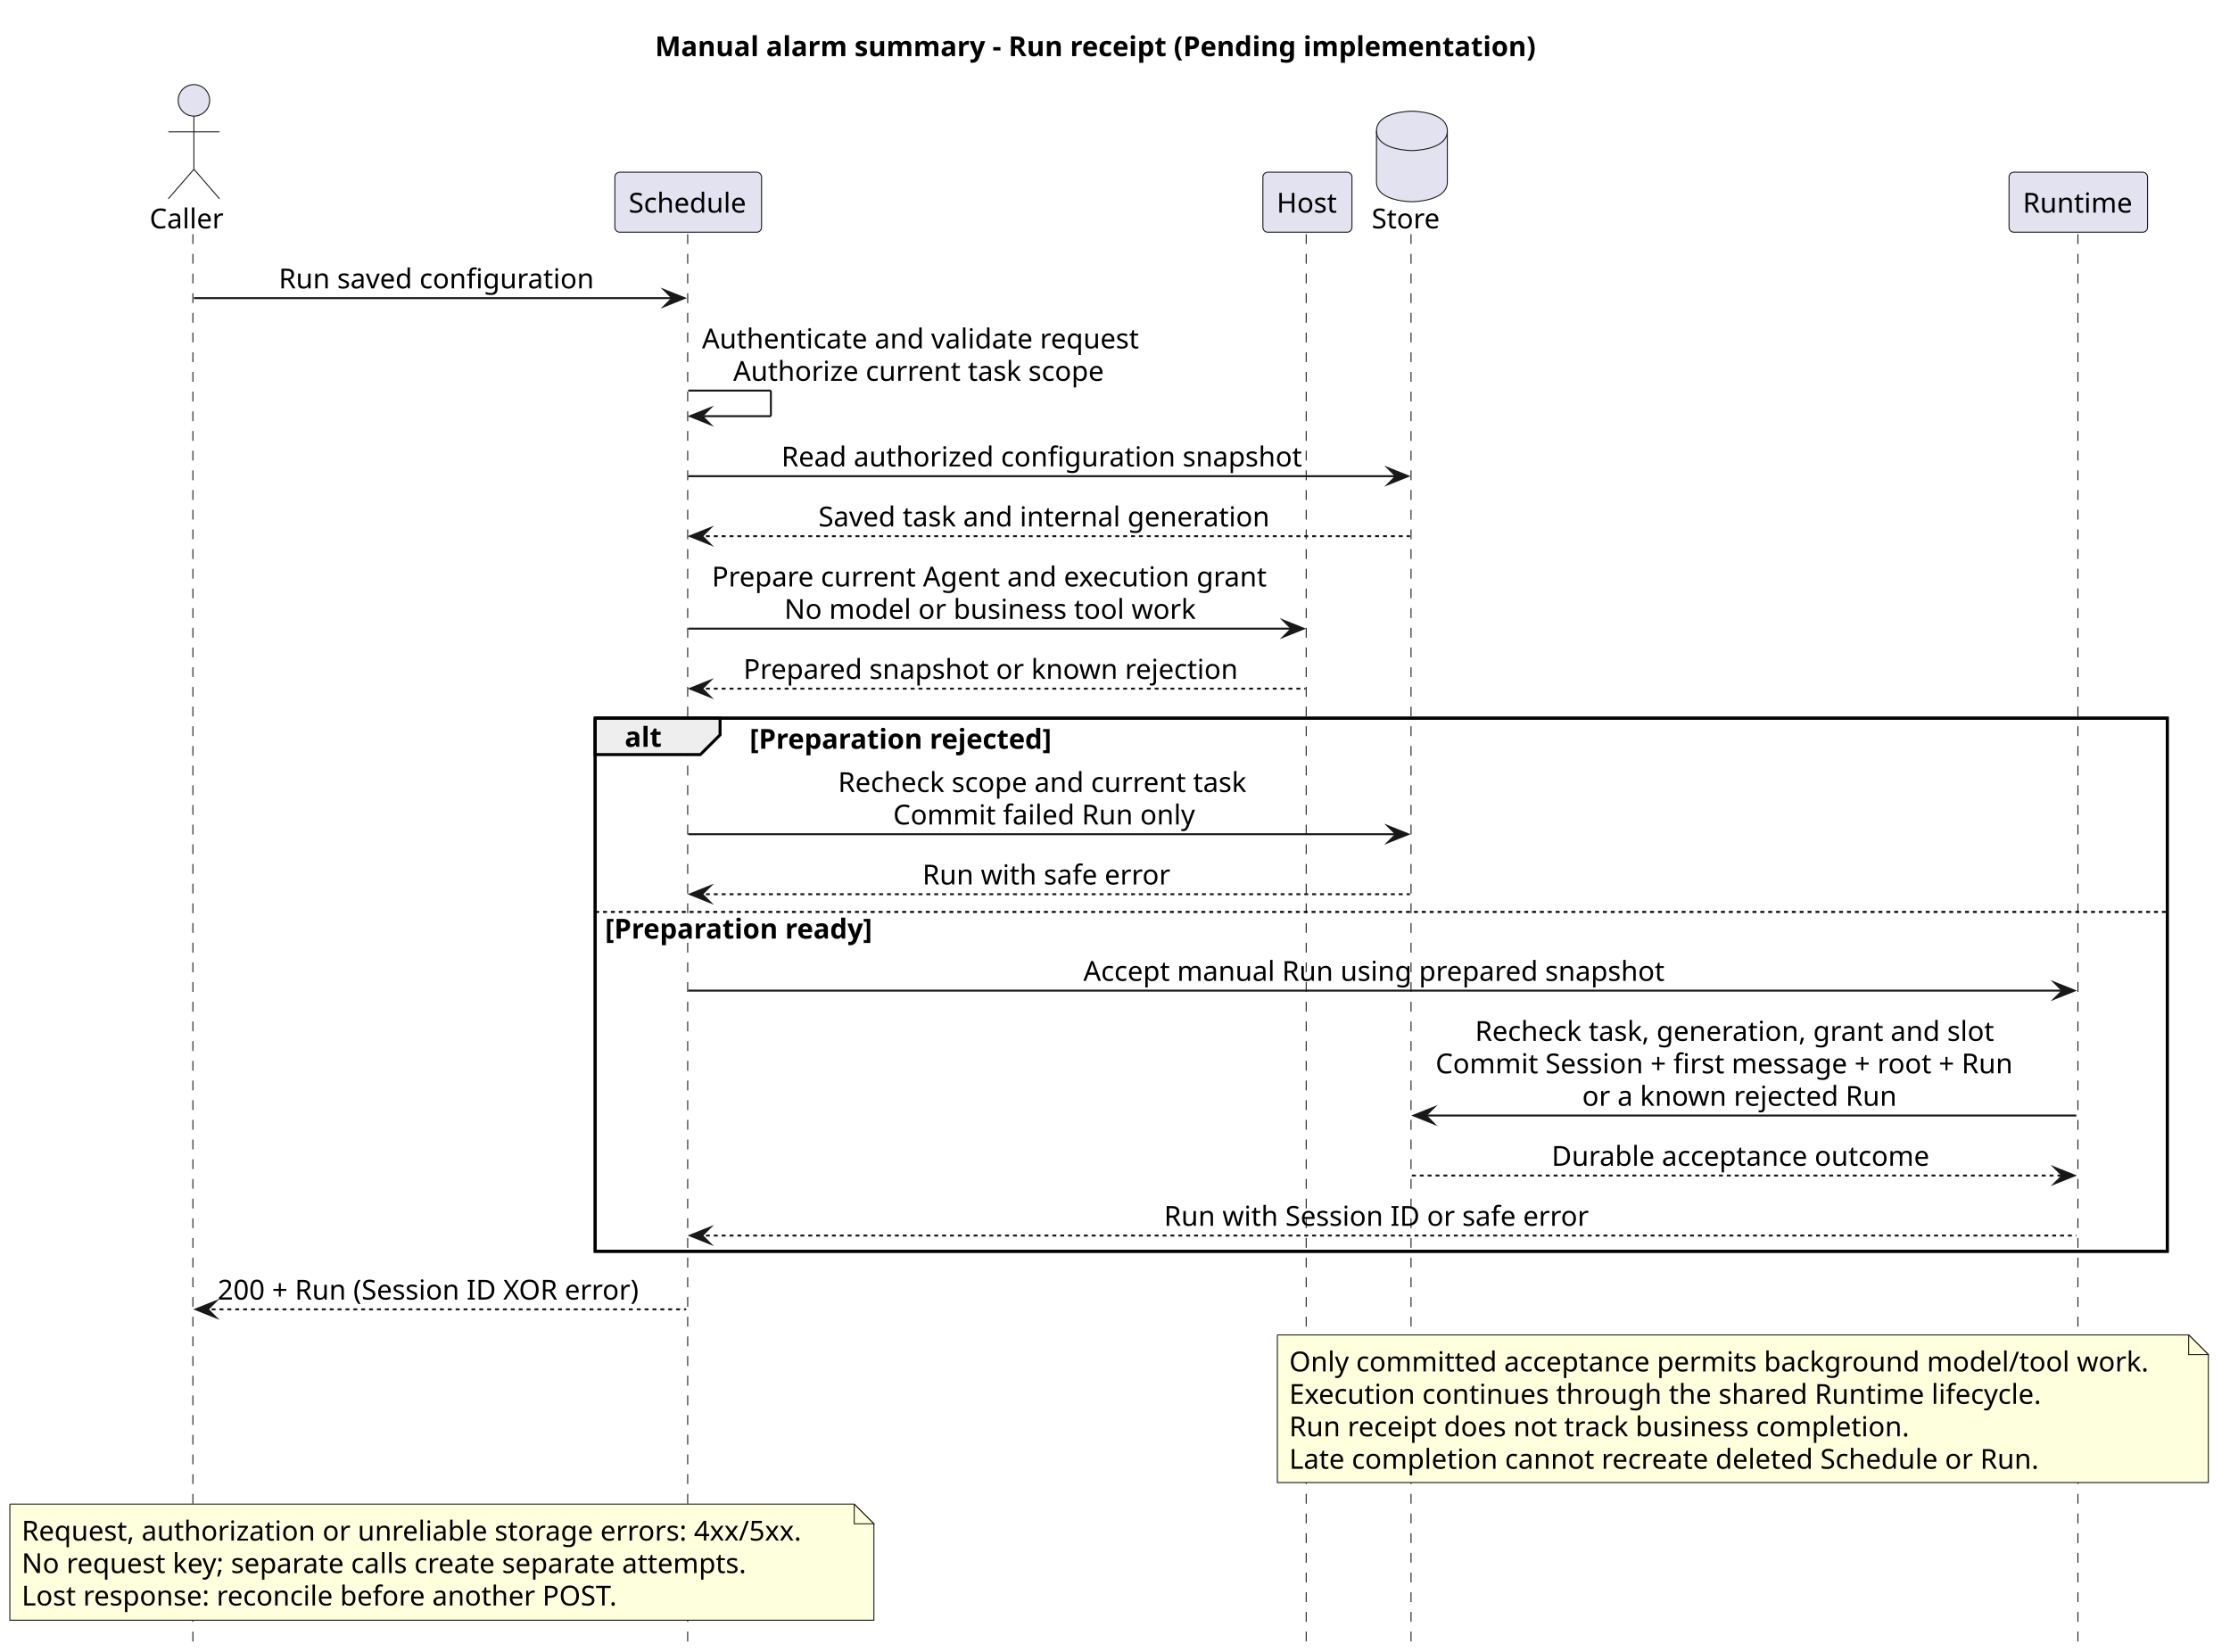
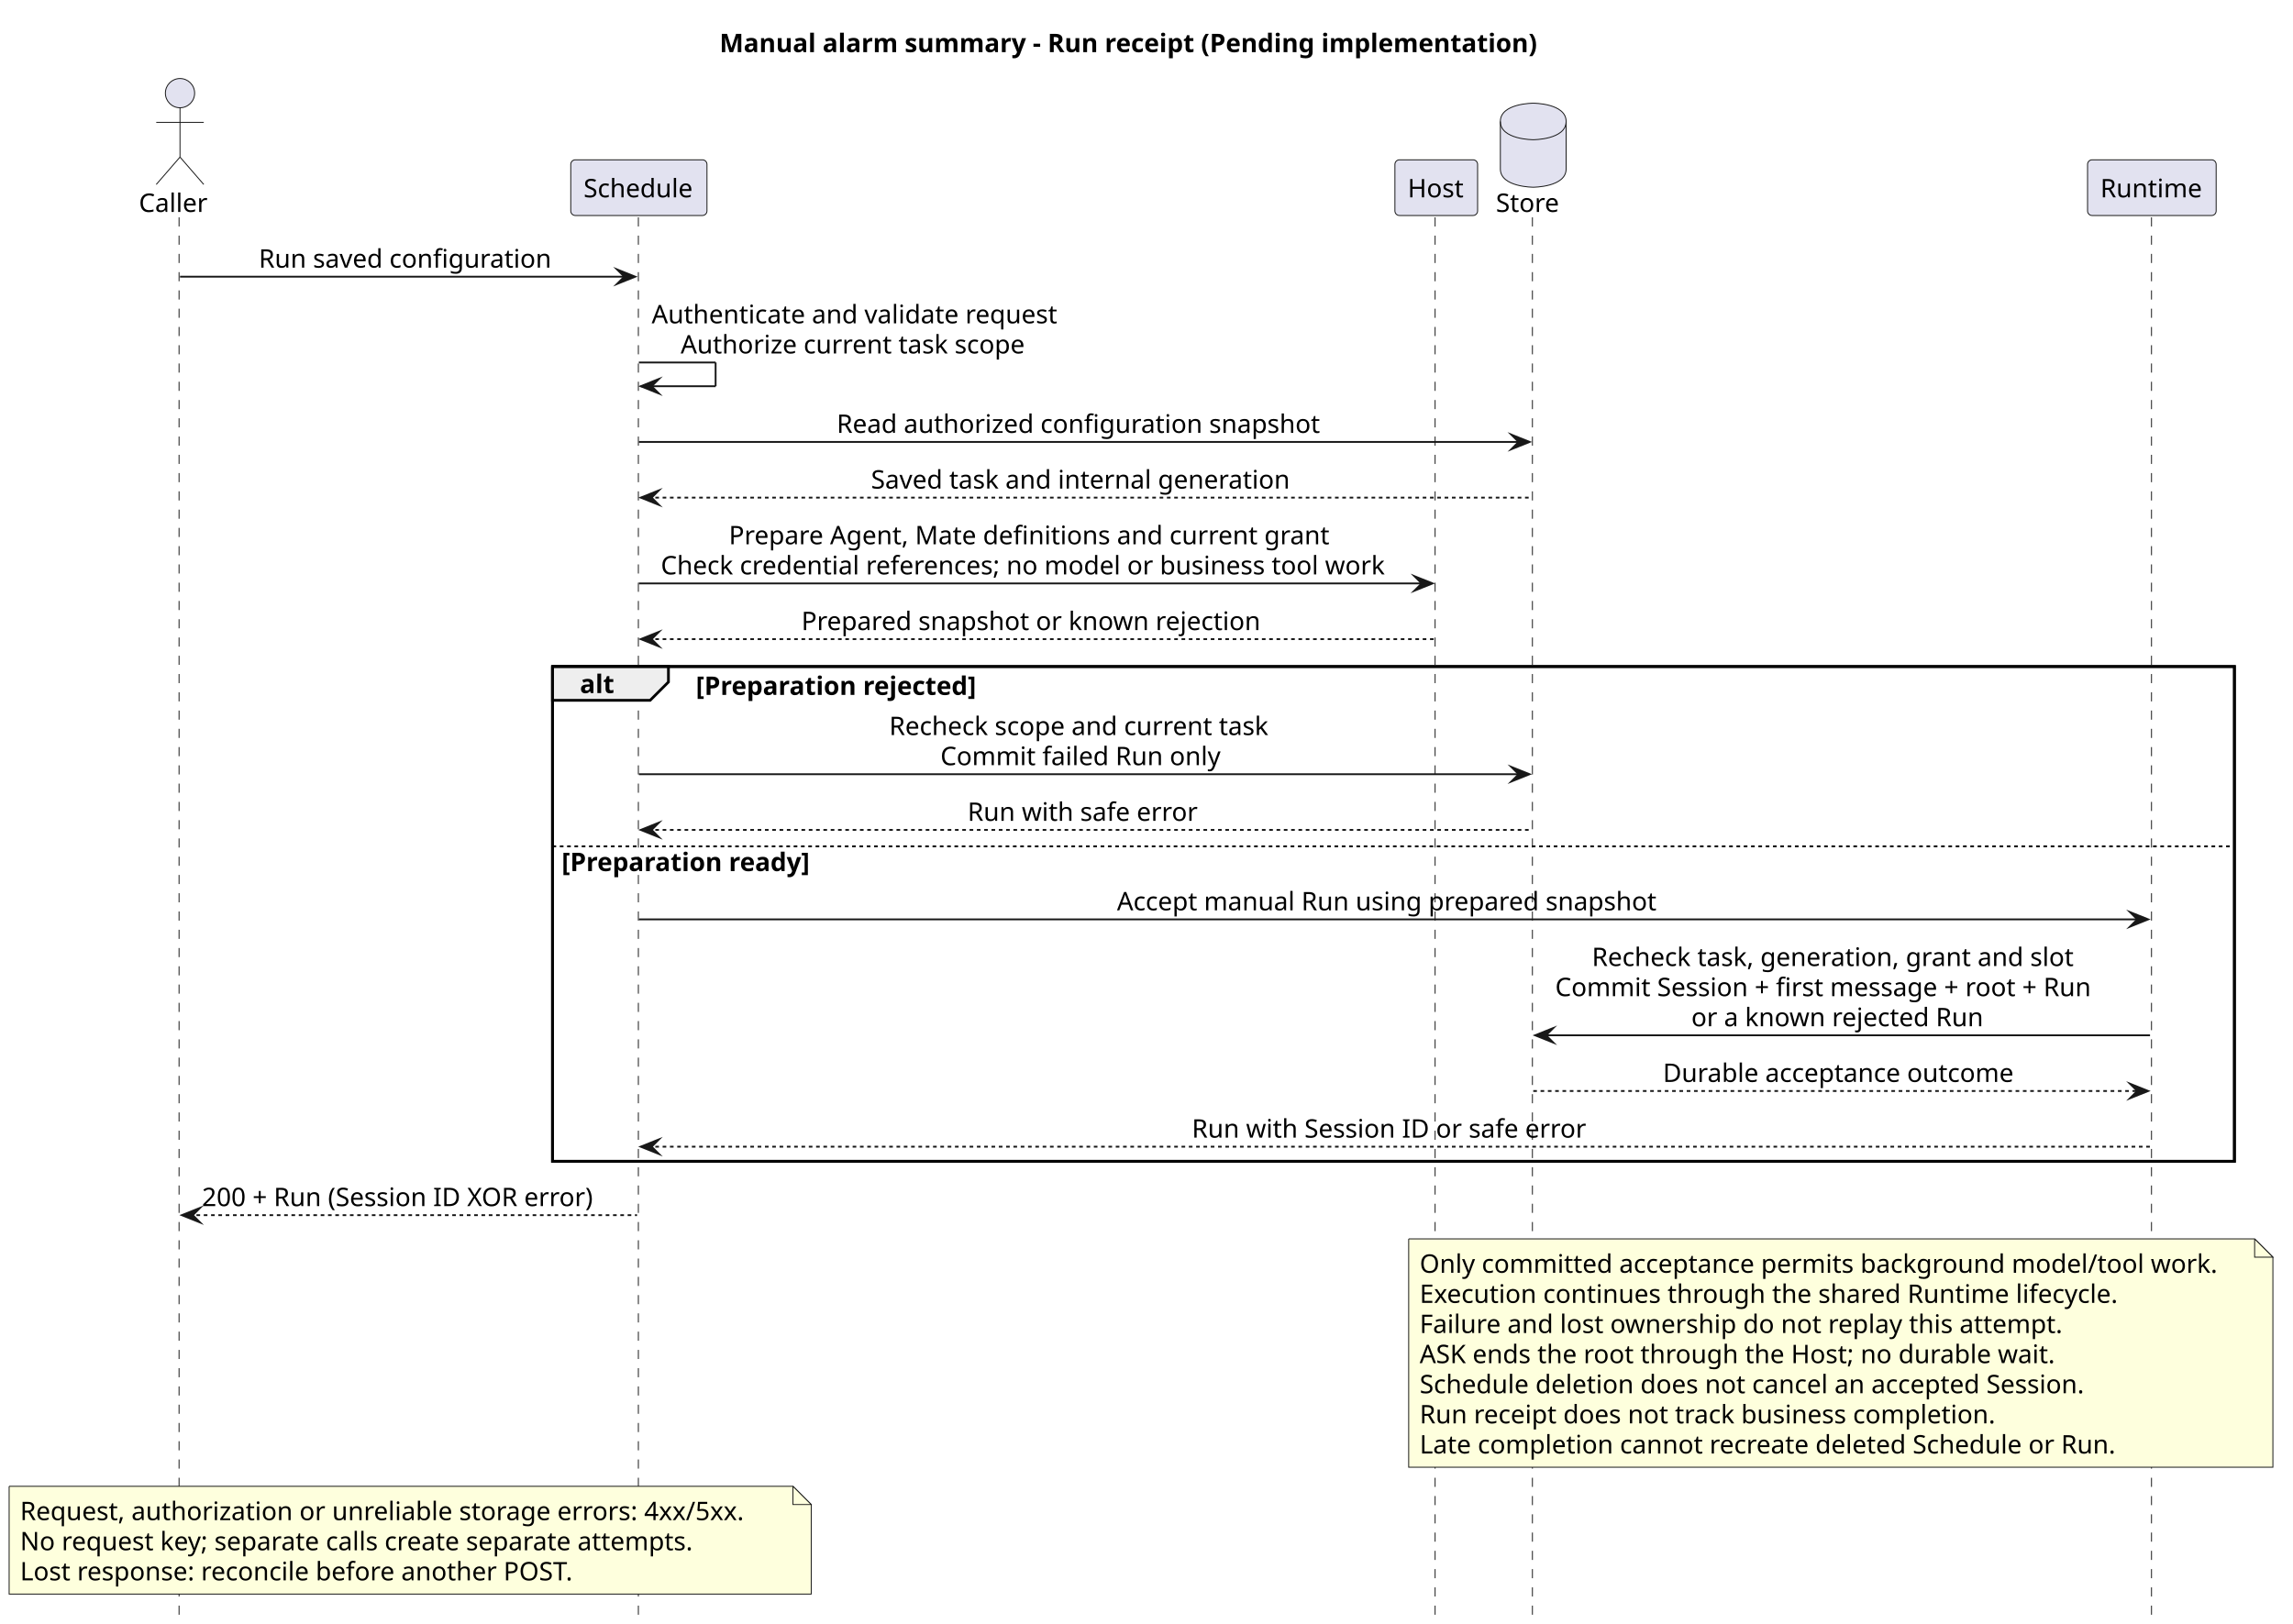
- <svg xmlns="http://www.w3.org/2000/svg" contentStyleType="text/css" data-diagram-type="SEQUENCE" height="839px" preserveAspectRatio="none" style="width:1133px;height:839px;background:#FFFFFF;" version="1.1" viewBox="0 0 1133 839" width="1133px" zoomAndPan="magnify">
+ <svg xmlns="http://www.w3.org/2000/svg" contentStyleType="text/css" data-diagram-type="SEQUENCE" height="889px" preserveAspectRatio="none" style="width:1255px;height:889px;background:#FFFFFF;" version="1.1" viewBox="0 0 1255 889" width="1255px" zoomAndPan="magnify">
  <defs />
  <g>
-     <g class="title" data-source-line="180">
-       <text fill="#000000" font-family="sans-serif" font-size="14" font-weight="700" lengthAdjust="spacing" textLength="461.118" x="332.796" y="28.535">Manual alarm summary - Run receipt (Pending implementation)</text>
+     <g class="title" data-source-line="211">
+       <text fill="#000000" font-family="sans-serif" font-size="14" font-weight="700" lengthAdjust="spacing" textLength="461.118" x="393.796" y="28.535">Manual alarm summary - Run receipt (Pending implementation)</text>
    </g>
-     <rect fill="none" height="270.859" style="stroke:#000000;stroke-width:1.5;" width="798.726" x="302.392" y="364.883" />
-     <g class="participant-lifeline" data-entity-uid="part1" data-qualified-name="Caller" data-source-line="185" id="part1-lifeline">
+     <rect fill="none" height="270.859" style="stroke:#000000;stroke-width:1.5;" width="920.549" x="302.392" y="364.883" />
+     <g class="participant-lifeline" data-entity-uid="part1" data-qualified-name="Caller" data-source-line="216" id="part1-lifeline">
      <g>
-         <rect fill="#000000" fill-opacity="0" height="719.672" width="8" x="94.52" y="118.977" />
-         <line style="stroke:#181818;stroke-width:0.5;stroke-dasharray:5,5;" x1="98" x2="98" y1="118.977" y2="838.648" />
+         <rect fill="#000000" fill-opacity="0" height="769.137" width="8" x="94.52" y="118.977" />
+         <line style="stroke:#181818;stroke-width:0.5;stroke-dasharray:5,5;" x1="98" x2="98" y1="118.977" y2="888.113" />
      </g>
    </g>
-     <g class="participant-lifeline" data-entity-uid="part2" data-qualified-name="Schedule" data-source-line="186" id="part2-lifeline">
+     <g class="participant-lifeline" data-entity-uid="part2" data-qualified-name="Schedule" data-source-line="217" id="part2-lifeline">
      <g>
-         <rect fill="#000000" fill-opacity="0" height="719.672" width="8" x="345.665" y="118.977" />
-         <line style="stroke:#181818;stroke-width:0.5;stroke-dasharray:5,5;" x1="349.392" x2="349.392" y1="118.977" y2="838.648" />
+         <rect fill="#000000" fill-opacity="0" height="769.137" width="8" x="345.665" y="118.977" />
+         <line style="stroke:#181818;stroke-width:0.5;stroke-dasharray:5,5;" x1="349.392" x2="349.392" y1="118.977" y2="888.113" />
      </g>
    </g>
-     <g class="participant-lifeline" data-entity-uid="part3" data-qualified-name="Host" data-source-line="187" id="part3-lifeline">
+     <g class="participant-lifeline" data-entity-uid="part3" data-qualified-name="Host" data-source-line="218" id="part3-lifeline">
      <g>
-         <rect fill="#000000" fill-opacity="0" height="719.672" width="8" x="660.267" y="118.977" />
-         <line style="stroke:#181818;stroke-width:0.5;stroke-dasharray:5,5;" x1="663.637" x2="663.637" y1="118.977" y2="838.648" />
+         <rect fill="#000000" fill-opacity="0" height="769.137" width="8" x="782.09" y="118.977" />
+         <line style="stroke:#181818;stroke-width:0.5;stroke-dasharray:5,5;" x1="785.46" x2="785.46" y1="118.977" y2="888.113" />
      </g>
    </g>
-     <g class="participant-lifeline" data-entity-uid="part4" data-qualified-name="Store" data-source-line="188" id="part4-lifeline">
+     <g class="participant-lifeline" data-entity-uid="part4" data-qualified-name="Store" data-source-line="219" id="part4-lifeline">
      <g>
-         <rect fill="#000000" fill-opacity="0" height="719.672" width="8" x="713.35" y="118.977" />
-         <line style="stroke:#181818;stroke-width:0.5;stroke-dasharray:5,5;" x1="716.898" x2="716.898" y1="118.977" y2="838.648" />
+         <rect fill="#000000" fill-opacity="0" height="769.137" width="8" x="835.173" y="118.977" />
+         <line style="stroke:#181818;stroke-width:0.5;stroke-dasharray:5,5;" x1="838.721" x2="838.721" y1="118.977" y2="888.113" />
      </g>
    </g>
-     <g class="participant-lifeline" data-entity-uid="part5" data-qualified-name="Runtime" data-source-line="189" id="part5-lifeline">
+     <g class="participant-lifeline" data-entity-uid="part5" data-qualified-name="Runtime" data-source-line="220" id="part5-lifeline">
      <g>
-         <rect fill="#000000" fill-opacity="0" height="719.672" width="8" x="1051.926" y="118.977" />
-         <line style="stroke:#181818;stroke-width:0.5;stroke-dasharray:5,5;" x1="1055.734" x2="1055.734" y1="118.977" y2="838.648" />
+         <rect fill="#000000" fill-opacity="0" height="769.137" width="8" x="1173.749" y="118.977" />
+         <line style="stroke:#181818;stroke-width:0.5;stroke-dasharray:5,5;" x1="1177.558" x2="1177.558" y1="118.977" y2="888.113" />
      </g>
    </g>
-     <g class="participant participant-head" data-entity-uid="part1" data-qualified-name="Caller" data-source-line="185" id="part1-head">
+     <g class="participant participant-head" data-entity-uid="part1" data-qualified-name="Caller" data-source-line="216" id="part1-head">
      <text fill="#000000" font-family="sans-serif" font-size="14" lengthAdjust="spacing" textLength="39.04" x="76" y="116.023">Caller</text>
      <ellipse cx="98.52" cy="50.988" fill="#E2E2F0" rx="8" ry="8" style="stroke:#181818;stroke-width:0.5;" />
      <path d="M98.52,58.988 L98.52,85.988 M85.52,66.988 L111.52,66.988 M98.52,85.988 L85.52,100.988 M98.52,85.988 L111.52,100.988" fill="none" style="stroke:#181818;stroke-width:0.5;" />
    </g>
-     <g class="participant participant-head" data-entity-uid="part2" data-qualified-name="Schedule" data-source-line="186" id="part2-head">
+     <g class="participant participant-head" data-entity-uid="part2" data-qualified-name="Schedule" data-source-line="217" id="part2-head">
      <rect fill="#E2E2F0" height="30.488" rx="2.5" ry="2.5" style="stroke:#181818;stroke-width:0.5;" width="74.546" x="312.392" y="87.488" />
      <text fill="#000000" font-family="sans-serif" font-size="14" lengthAdjust="spacing" textLength="60.546" x="319.392" y="108.023">Schedule</text>
    </g>
-     <g class="participant participant-head" data-entity-uid="part3" data-qualified-name="Host" data-source-line="187" id="part3-head">
-       <rect fill="#E2E2F0" height="30.488" rx="2.5" ry="2.5" style="stroke:#181818;stroke-width:0.5;" width="45.261" x="641.637" y="87.488" />
-       <text fill="#000000" font-family="sans-serif" font-size="14" lengthAdjust="spacing" textLength="31.261" x="648.637" y="108.023">Host</text>
+     <g class="participant participant-head" data-entity-uid="part3" data-qualified-name="Host" data-source-line="218" id="part3-head">
+       <rect fill="#E2E2F0" height="30.488" rx="2.5" ry="2.5" style="stroke:#181818;stroke-width:0.5;" width="45.261" x="763.46" y="87.488" />
+       <text fill="#000000" font-family="sans-serif" font-size="14" lengthAdjust="spacing" textLength="31.261" x="770.46" y="108.023">Host</text>
    </g>
-     <g class="participant participant-head" data-entity-uid="part4" data-qualified-name="Store" data-source-line="188" id="part4-head">
-       <text fill="#000000" font-family="sans-serif" font-size="14" lengthAdjust="spacing" textLength="34.904" x="696.898" y="116.023">Store</text>
-       <path d="M699.35,66.488 C699.35,56.488 717.35,56.488 717.35,56.488 C717.35,56.488 735.35,56.488 735.35,66.488 L735.35,92.488 C735.35,102.488 717.35,102.488 717.35,102.488 C717.35,102.488 699.35,102.488 699.35,92.488 L699.35,66.488" fill="#E2E2F0" style="stroke:#181818;stroke-width:0.5;" />
-       <path d="M699.35,66.488 C699.35,76.488 717.35,76.488 717.35,76.488 C717.35,76.488 735.35,76.488 735.35,66.488" fill="none" style="stroke:#181818;stroke-width:0.5;" />
+     <g class="participant participant-head" data-entity-uid="part4" data-qualified-name="Store" data-source-line="219" id="part4-head">
+       <text fill="#000000" font-family="sans-serif" font-size="14" lengthAdjust="spacing" textLength="34.904" x="818.721" y="116.023">Store</text>
+       <path d="M821.173,66.488 C821.173,56.488 839.173,56.488 839.173,56.488 C839.173,56.488 857.173,56.488 857.173,66.488 L857.173,92.488 C857.173,102.488 839.173,102.488 839.173,102.488 C839.173,102.488 821.173,102.488 821.173,92.488 L821.173,66.488" fill="#E2E2F0" style="stroke:#181818;stroke-width:0.5;" />
+       <path d="M821.173,66.488 C821.173,76.488 839.173,76.488 839.173,76.488 C839.173,76.488 857.173,76.488 857.173,66.488" fill="none" style="stroke:#181818;stroke-width:0.5;" />
    </g>
-     <g class="participant participant-head" data-entity-uid="part5" data-qualified-name="Runtime" data-source-line="189" id="part5-head">
-       <rect fill="#E2E2F0" height="30.488" rx="2.5" ry="2.5" style="stroke:#181818;stroke-width:0.5;" width="70.383" x="1020.734" y="87.488" />
-       <text fill="#000000" font-family="sans-serif" font-size="14" lengthAdjust="spacing" textLength="56.383" x="1027.734" y="108.023">Runtime</text>
+     <g class="participant participant-head" data-entity-uid="part5" data-qualified-name="Runtime" data-source-line="220" id="part5-head">
+       <rect fill="#E2E2F0" height="30.488" rx="2.5" ry="2.5" style="stroke:#181818;stroke-width:0.5;" width="70.383" x="1142.558" y="87.488" />
+       <text fill="#000000" font-family="sans-serif" font-size="14" lengthAdjust="spacing" textLength="56.383" x="1149.558" y="108.023">Runtime</text>
    </g>
-     <g class="message" data-entity-1="part1" data-entity-2="part2" data-source-line="190" id="msg1">
+     <g class="message" data-entity-1="part1" data-entity-2="part2" data-source-line="221" id="msg1">
      <polygon fill="#181818" points="337.665,147.465,347.665,151.465,337.665,155.465,341.665,151.465" style="stroke:#181818;stroke-width:1;stroke-linejoin:miter;stroke-miterlimit:10;" />
      <line style="stroke:#181818;stroke-width:1;" x1="98.52" x2="343.665" y1="151.465" y2="151.465" />
      <text fill="#000000" font-family="sans-serif" font-size="14" lengthAdjust="spacing" textLength="164.917" x="141.634" y="146.512">Run saved configuration</text>
    </g>
-     <g class="message" data-entity-1="part2" data-entity-2="part2" data-source-line="191" id="msg2">
+     <g class="message" data-entity-1="part2" data-entity-2="part2" data-source-line="222" id="msg2">
      <line style="stroke:#181818;stroke-width:1;" x1="349.665" x2="391.665" y1="198.441" y2="198.441" />
      <line style="stroke:#181818;stroke-width:1;" x1="391.665" x2="391.665" y1="198.441" y2="211.441" />
      <line style="stroke:#181818;stroke-width:1;" x1="350.665" x2="391.665" y1="211.441" y2="211.441" />
      <polygon fill="#181818" points="360.665,207.441,350.665,211.441,360.665,215.441,356.665,211.441" style="stroke:#181818;stroke-width:1;stroke-linejoin:miter;stroke-miterlimit:10;" />
      <text fill="#000000" font-family="sans-serif" font-size="14" lengthAdjust="spacing" textLength="228.355" x="356.665" y="177">Authenticate and validate request</text>
      <text fill="#000000" font-family="sans-serif" font-size="14" lengthAdjust="spacing" textLength="196.608" x="372.538" y="193.488">Authorize current task scope</text>
    </g>
-     <g class="message" data-entity-1="part2" data-entity-2="part4" data-source-line="192" id="msg3">
-       <polygon fill="#181818" points="705.35,237.93,715.35,241.93,705.35,245.93,709.35,241.93" style="stroke:#181818;stroke-width:1;stroke-linejoin:miter;stroke-miterlimit:10;" />
-       <line style="stroke:#181818;stroke-width:1;" x1="349.665" x2="711.35" y1="241.93" y2="241.93" />
-       <text fill="#000000" font-family="sans-serif" font-size="14" lengthAdjust="spacing" textLength="272.973" x="397.021" y="236.977">Read authorized configuration snapshot</text>
+     <g class="message" data-entity-1="part2" data-entity-2="part4" data-source-line="223" id="msg3">
+       <polygon fill="#181818" points="827.173,237.93,837.173,241.93,827.173,245.93,831.173,241.93" style="stroke:#181818;stroke-width:1;stroke-linejoin:miter;stroke-miterlimit:10;" />
+       <line style="stroke:#181818;stroke-width:1;" x1="349.665" x2="833.173" y1="241.93" y2="241.93" />
+       <text fill="#000000" font-family="sans-serif" font-size="14" lengthAdjust="spacing" textLength="272.973" x="457.932" y="236.977">Read authorized configuration snapshot</text>
    </g>
-     <g class="message" data-entity-1="part4" data-entity-2="part2" data-source-line="193" id="msg4">
+     <g class="message" data-entity-1="part4" data-entity-2="part2" data-source-line="224" id="msg4">
      <polygon fill="#181818" points="360.665,268.418,350.665,272.418,360.665,276.418,356.665,272.418" style="stroke:#181818;stroke-width:1;stroke-linejoin:miter;stroke-miterlimit:10;" />
-       <line style="stroke:#181818;stroke-width:1;stroke-dasharray:2,2;" x1="354.665" x2="716.35" y1="272.418" y2="272.418" />
-       <text fill="#000000" font-family="sans-serif" font-size="14" lengthAdjust="spacing" textLength="235.382" x="415.816" y="267.465">Saved task and internal generation</text>
+       <line style="stroke:#181818;stroke-width:1;stroke-dasharray:2,2;" x1="354.665" x2="838.173" y1="272.418" y2="272.418" />
+       <text fill="#000000" font-family="sans-serif" font-size="14" lengthAdjust="spacing" textLength="235.382" x="476.728" y="267.465">Saved task and internal generation</text>
    </g>
-     <g class="message" data-entity-1="part2" data-entity-2="part3" data-source-line="194" id="msg5">
-       <polygon fill="#181818" points="652.267,315.394,662.267,319.394,652.267,323.394,656.267,319.394" style="stroke:#181818;stroke-width:1;stroke-linejoin:miter;stroke-miterlimit:10;" />
-       <line style="stroke:#181818;stroke-width:1;" x1="349.665" x2="658.267" y1="319.394" y2="319.394" />
-       <text fill="#000000" font-family="sans-serif" font-size="14" lengthAdjust="spacing" textLength="290.603" x="361.665" y="297.953">Prepare current Agent and execution grant</text>
-       <text fill="#000000" font-family="sans-serif" font-size="14" lengthAdjust="spacing" textLength="216.973" x="398.479" y="314.441">No model or business tool work</text>
+     <g class="message" data-entity-1="part2" data-entity-2="part3" data-source-line="225" id="msg5">
+       <polygon fill="#181818" points="774.09,315.394,784.09,319.394,774.09,323.394,778.09,319.394" style="stroke:#181818;stroke-width:1;stroke-linejoin:miter;stroke-miterlimit:10;" />
+       <line style="stroke:#181818;stroke-width:1;" x1="349.665" x2="780.09" y1="319.394" y2="319.394" />
+       <text fill="#000000" font-family="sans-serif" font-size="14" lengthAdjust="spacing" textLength="337.921" x="398.917" y="297.953">Prepare Agent, Mate definitions and current grant</text>
+       <text fill="#000000" font-family="sans-serif" font-size="14" lengthAdjust="spacing" textLength="412.426" x="361.665" y="314.441">Check credential references; no model or business tool work</text>
    </g>
-     <g class="message" data-entity-1="part3" data-entity-2="part2" data-source-line="195" id="msg6">
+     <g class="message" data-entity-1="part3" data-entity-2="part2" data-source-line="226" id="msg6">
      <polygon fill="#181818" points="360.665,345.883,350.665,349.883,360.665,353.883,356.665,349.883" style="stroke:#181818;stroke-width:1;stroke-linejoin:miter;stroke-miterlimit:10;" />
-       <line style="stroke:#181818;stroke-width:1;stroke-dasharray:2,2;" x1="354.665" x2="663.267" y1="349.883" y2="349.883" />
-       <text fill="#000000" font-family="sans-serif" font-size="14" lengthAdjust="spacing" textLength="258.501" x="377.715" y="344.93">Prepared snapshot or known rejection</text>
+       <line style="stroke:#181818;stroke-width:1;stroke-dasharray:2,2;" x1="354.665" x2="785.09" y1="349.883" y2="349.883" />
+       <text fill="#000000" font-family="sans-serif" font-size="14" lengthAdjust="spacing" textLength="258.501" x="438.627" y="344.93">Prepared snapshot or known rejection</text>
    </g>
    <path d="M302.392,364.883 L365.849,364.883 L365.849,373.371 L355.849,383.371 L302.392,383.371 L302.392,364.883" fill="#EEEEEE" style="stroke:#000000;stroke-width:1.5;" />
-     <rect fill="none" height="270.859" style="stroke:#000000;stroke-width:1.5;" width="798.726" x="302.392" y="364.883" />
+     <rect fill="none" height="270.859" style="stroke:#000000;stroke-width:1.5;" width="920.549" x="302.392" y="364.883" />
    <text fill="#000000" font-family="sans-serif" font-size="14" font-weight="700" lengthAdjust="spacing" textLength="18.457" x="317.392" y="379.418">alt</text>
    <text fill="#000000" font-family="sans-serif" font-size="14" font-weight="700" lengthAdjust="spacing" textLength="156.645" x="380.849" y="380.418">[Preparation rejected]</text>
-     <g class="message" data-entity-1="part2" data-entity-2="part4" data-source-line="197" id="msg7">
-       <polygon fill="#181818" points="705.35,419.836,715.35,423.836,705.35,427.836,709.35,423.836" style="stroke:#181818;stroke-width:1;stroke-linejoin:miter;stroke-miterlimit:10;" />
-       <line style="stroke:#181818;stroke-width:1;" x1="349.665" x2="711.35" y1="423.836" y2="423.836" />
-       <text fill="#000000" font-family="sans-serif" font-size="14" lengthAdjust="spacing" textLength="215.462" x="425.776" y="402.394">Recheck scope and current task</text>
-       <text fill="#000000" font-family="sans-serif" font-size="14" lengthAdjust="spacing" textLength="159.462" x="453.776" y="418.883">Commit failed Run only</text>
+     <g class="message" data-entity-1="part2" data-entity-2="part4" data-source-line="228" id="msg7">
+       <polygon fill="#181818" points="827.173,419.836,837.173,423.836,827.173,427.836,831.173,423.836" style="stroke:#181818;stroke-width:1;stroke-linejoin:miter;stroke-miterlimit:10;" />
+       <line style="stroke:#181818;stroke-width:1;" x1="349.665" x2="833.173" y1="423.836" y2="423.836" />
+       <text fill="#000000" font-family="sans-serif" font-size="14" lengthAdjust="spacing" textLength="215.462" x="486.688" y="402.394">Recheck scope and current task</text>
+       <text fill="#000000" font-family="sans-serif" font-size="14" lengthAdjust="spacing" textLength="159.462" x="514.688" y="418.883">Commit failed Run only</text>
    </g>
-     <g class="message" data-entity-1="part4" data-entity-2="part2" data-source-line="198" id="msg8">
+     <g class="message" data-entity-1="part4" data-entity-2="part2" data-source-line="229" id="msg8">
      <polygon fill="#181818" points="360.665,450.324,350.665,454.324,360.665,458.324,356.665,454.324" style="stroke:#181818;stroke-width:1;stroke-linejoin:miter;stroke-miterlimit:10;" />
-       <line style="stroke:#181818;stroke-width:1;stroke-dasharray:2,2;" x1="354.665" x2="716.35" y1="454.324" y2="454.324" />
-       <text fill="#000000" font-family="sans-serif" font-size="14" lengthAdjust="spacing" textLength="129.678" x="468.668" y="449.371">Run with safe error</text>
+       <line style="stroke:#181818;stroke-width:1;stroke-dasharray:2,2;" x1="354.665" x2="838.173" y1="454.324" y2="454.324" />
+       <text fill="#000000" font-family="sans-serif" font-size="14" lengthAdjust="spacing" textLength="129.678" x="529.58" y="449.371">Run with safe error</text>
    </g>
-     <line style="stroke:#000000;stroke-width:1;stroke-dasharray:2,2;" x1="302.392" x2="1101.117" y1="463.324" y2="463.324" />
+     <line style="stroke:#000000;stroke-width:1;stroke-dasharray:2,2;" x1="302.392" x2="1222.94" y1="463.324" y2="463.324" />
    <text fill="#000000" font-family="sans-serif" font-size="14" font-weight="700" lengthAdjust="spacing" textLength="138.845" x="307.392" y="476.859">[Preparation ready]</text>
-     <g class="message" data-entity-1="part2" data-entity-2="part5" data-source-line="200" id="msg9">
-       <polygon fill="#181818" points="1043.926,499.301,1053.926,503.301,1043.926,507.301,1047.926,503.301" style="stroke:#181818;stroke-width:1;stroke-linejoin:miter;stroke-miterlimit:10;" />
-       <line style="stroke:#181818;stroke-width:1;" x1="349.665" x2="1049.926" y1="503.301" y2="503.301" />
-       <text fill="#000000" font-family="sans-serif" font-size="14" lengthAdjust="spacing" textLength="304.726" x="550.432" y="498.348">Accept manual Run using prepared snapshot</text>
+     <g class="message" data-entity-1="part2" data-entity-2="part5" data-source-line="231" id="msg9">
+       <polygon fill="#181818" points="1165.749,499.301,1175.749,503.301,1165.749,507.301,1169.749,503.301" style="stroke:#181818;stroke-width:1;stroke-linejoin:miter;stroke-miterlimit:10;" />
+       <line style="stroke:#181818;stroke-width:1;" x1="349.665" x2="1171.749" y1="503.301" y2="503.301" />
+       <text fill="#000000" font-family="sans-serif" font-size="14" lengthAdjust="spacing" textLength="304.726" x="611.344" y="498.348">Accept manual Run using prepared snapshot</text>
    </g>
-     <g class="message" data-entity-1="part5" data-entity-2="part4" data-source-line="201" id="msg10">
-       <polygon fill="#181818" points="728.35,562.766,718.35,566.766,728.35,570.766,724.35,566.766" style="stroke:#181818;stroke-width:1;stroke-linejoin:miter;stroke-miterlimit:10;" />
-       <line style="stroke:#181818;stroke-width:1;" x1="722.35" x2="1054.926" y1="566.766" y2="566.766" />
-       <text fill="#000000" font-family="sans-serif" font-size="14" lengthAdjust="spacing" textLength="274.374" x="749.451" y="528.836">Recheck task, generation, grant and slot</text>
-       <text fill="#000000" font-family="sans-serif" font-size="14" lengthAdjust="spacing" textLength="314.576" x="729.35" y="545.324">Commit Session + first message + root + Run</text>
-       <text fill="#000000" font-family="sans-serif" font-size="14" lengthAdjust="spacing" textLength="165.56" x="803.858" y="561.812">or a known rejected Run</text>
+     <g class="message" data-entity-1="part5" data-entity-2="part4" data-source-line="232" id="msg10">
+       <polygon fill="#181818" points="850.173,562.766,840.173,566.766,850.173,570.766,846.173,566.766" style="stroke:#181818;stroke-width:1;stroke-linejoin:miter;stroke-miterlimit:10;" />
+       <line style="stroke:#181818;stroke-width:1;" x1="844.173" x2="1176.749" y1="566.766" y2="566.766" />
+       <text fill="#000000" font-family="sans-serif" font-size="14" lengthAdjust="spacing" textLength="274.374" x="871.274" y="528.836">Recheck task, generation, grant and slot</text>
+       <text fill="#000000" font-family="sans-serif" font-size="14" lengthAdjust="spacing" textLength="314.576" x="851.173" y="545.324">Commit Session + first message + root + Run</text>
+       <text fill="#000000" font-family="sans-serif" font-size="14" lengthAdjust="spacing" textLength="165.56" x="925.681" y="561.812">or a known rejected Run</text>
    </g>
-     <g class="message" data-entity-1="part4" data-entity-2="part5" data-source-line="202" id="msg11">
-       <polygon fill="#181818" points="1043.926,593.254,1053.926,597.254,1043.926,601.254,1047.926,597.254" style="stroke:#181818;stroke-width:1;stroke-linejoin:miter;stroke-miterlimit:10;" />
-       <line style="stroke:#181818;stroke-width:1;stroke-dasharray:2,2;" x1="717.35" x2="1049.926" y1="597.254" y2="597.254" />
-       <text fill="#000000" font-family="sans-serif" font-size="14" lengthAdjust="spacing" textLength="196.629" x="788.323" y="592.301">Durable acceptance outcome</text>
+     <g class="message" data-entity-1="part4" data-entity-2="part5" data-source-line="233" id="msg11">
+       <polygon fill="#181818" points="1165.749,593.254,1175.749,597.254,1165.749,601.254,1169.749,597.254" style="stroke:#181818;stroke-width:1;stroke-linejoin:miter;stroke-miterlimit:10;" />
+       <line style="stroke:#181818;stroke-width:1;stroke-dasharray:2,2;" x1="839.173" x2="1171.749" y1="597.254" y2="597.254" />
+       <text fill="#000000" font-family="sans-serif" font-size="14" lengthAdjust="spacing" textLength="196.629" x="910.146" y="592.301">Durable acceptance outcome</text>
    </g>
-     <g class="message" data-entity-1="part5" data-entity-2="part2" data-source-line="203" id="msg12">
+     <g class="message" data-entity-1="part5" data-entity-2="part2" data-source-line="234" id="msg12">
      <polygon fill="#181818" points="360.665,623.742,350.665,627.742,360.665,631.742,356.665,627.742" style="stroke:#181818;stroke-width:1;stroke-linejoin:miter;stroke-miterlimit:10;" />
-       <line style="stroke:#181818;stroke-width:1;stroke-dasharray:2,2;" x1="354.665" x2="1054.926" y1="627.742" y2="627.742" />
-       <text fill="#000000" font-family="sans-serif" font-size="14" lengthAdjust="spacing" textLength="222.763" x="591.414" y="622.789">Run with Session ID or safe error</text>
+       <line style="stroke:#181818;stroke-width:1;stroke-dasharray:2,2;" x1="354.665" x2="1176.749" y1="627.742" y2="627.742" />
+       <text fill="#000000" font-family="sans-serif" font-size="14" lengthAdjust="spacing" textLength="222.763" x="652.325" y="622.789">Run with Session ID or safe error</text>
    </g>
-     <g class="message" data-entity-1="part2" data-entity-2="part1" data-source-line="205" id="msg13">
+     <g class="message" data-entity-1="part2" data-entity-2="part1" data-source-line="236" id="msg13">
      <polygon fill="#181818" points="109.52,661.231,99.52,665.231,109.52,669.231,105.52,665.231" style="stroke:#181818;stroke-width:1;stroke-linejoin:miter;stroke-miterlimit:10;" />
      <line style="stroke:#181818;stroke-width:1;stroke-dasharray:2,2;" x1="103.52" x2="348.665" y1="665.231" y2="665.231" />
      <text fill="#000000" font-family="sans-serif" font-size="14" lengthAdjust="spacing" textLength="227.144" x="110.52" y="660.277">200 + Run (Session ID XOR error)</text>
    </g>
-     <path d="M649,678.231 L649,753.231 L1122,753.231 L1122,688.231 L1112,678.231 L649,678.231" fill="#FEFFDD" style="stroke:#181818;stroke-width:0.5;" />
-     <path d="M1112,678.231 L1112,688.231 L1122,688.231 L1112,678.231" fill="#FEFFDD" style="stroke:#181818;stroke-width:0.5;" />
-     <text fill="#000000" font-family="sans-serif" font-size="14" lengthAdjust="spacing" textLength="452.71" x="655" y="696.766">Only committed acceptance permits background model/tool work.</text>
-     <text fill="#000000" font-family="sans-serif" font-size="14" lengthAdjust="spacing" textLength="396.375" x="655" y="713.254">Execution continues through the shared Runtime lifecycle.</text>
-     <text fill="#000000" font-family="sans-serif" font-size="14" lengthAdjust="spacing" textLength="328.269" x="655" y="729.742">Run receipt does not track business completion.</text>
-     <text fill="#000000" font-family="sans-serif" font-size="14" lengthAdjust="spacing" textLength="392.26" x="655" y="746.231">Late completion cannot recreate deleted Schedule or Run.</text>
-     <path d="M5,764.184 L5,823.184 L444,823.184 L444,774.184 L434,764.184 L5,764.184" fill="#FEFFDD" style="stroke:#181818;stroke-width:0.5;" />
-     <path d="M434,764.184 L434,774.184 L444,774.184 L434,764.184" fill="#FEFFDD" style="stroke:#181818;stroke-width:0.5;" />
-     <text fill="#000000" font-family="sans-serif" font-size="14" lengthAdjust="spacing" textLength="418.031" x="11" y="782.719">Request, authorization or unreliable storage errors: 4xx/5xx.</text>
-     <text fill="#000000" font-family="sans-serif" font-size="14" lengthAdjust="spacing" textLength="381.117" x="11" y="799.207">No request key; separate calls create separate attempts.</text>
-     <text fill="#000000" font-family="sans-serif" font-size="14" lengthAdjust="spacing" textLength="313.565" x="11" y="815.695">Lost response: reconcile before another POST.</text>
+     <path d="M771,678.231 L771,803.231 L1244,803.231 L1244,688.231 L1234,678.231 L771,678.231" fill="#FEFFDD" style="stroke:#181818;stroke-width:0.5;" />
+     <path d="M1234,678.231 L1234,688.231 L1244,688.231 L1234,678.231" fill="#FEFFDD" style="stroke:#181818;stroke-width:0.5;" />
+     <text fill="#000000" font-family="sans-serif" font-size="14" lengthAdjust="spacing" textLength="452.71" x="777" y="696.766">Only committed acceptance permits background model/tool work.</text>
+     <text fill="#000000" font-family="sans-serif" font-size="14" lengthAdjust="spacing" textLength="396.375" x="777" y="713.254">Execution continues through the shared Runtime lifecycle.</text>
+     <text fill="#000000" font-family="sans-serif" font-size="14" lengthAdjust="spacing" textLength="365.552" x="777" y="729.742">Failure and lost ownership do not replay this attempt.</text>
+     <text fill="#000000" font-family="sans-serif" font-size="14" lengthAdjust="spacing" textLength="361.443" x="777" y="746.231">ASK ends the root through the Host; no durable wait.</text>
+     <text fill="#000000" font-family="sans-serif" font-size="14" lengthAdjust="spacing" textLength="376.394" x="777" y="762.719">Schedule deletion does not cancel an accepted Session.</text>
+     <text fill="#000000" font-family="sans-serif" font-size="14" lengthAdjust="spacing" textLength="328.269" x="777" y="779.207">Run receipt does not track business completion.</text>
+     <text fill="#000000" font-family="sans-serif" font-size="14" lengthAdjust="spacing" textLength="392.26" x="777" y="795.695">Late completion cannot recreate deleted Schedule or Run.</text>
+     <path d="M5,813.648 L5,872.648 L444,872.648 L444,823.648 L434,813.648 L5,813.648" fill="#FEFFDD" style="stroke:#181818;stroke-width:0.5;" />
+     <path d="M434,813.648 L434,823.648 L444,823.648 L434,813.648" fill="#FEFFDD" style="stroke:#181818;stroke-width:0.5;" />
+     <text fill="#000000" font-family="sans-serif" font-size="14" lengthAdjust="spacing" textLength="418.031" x="11" y="832.184">Request, authorization or unreliable storage errors: 4xx/5xx.</text>
+     <text fill="#000000" font-family="sans-serif" font-size="14" lengthAdjust="spacing" textLength="381.117" x="11" y="848.672">No request key; separate calls create separate attempts.</text>
+     <text fill="#000000" font-family="sans-serif" font-size="14" lengthAdjust="spacing" textLength="313.565" x="11" y="865.16">Lost response: reconcile before another POST.</text>
  </g>
</svg>
